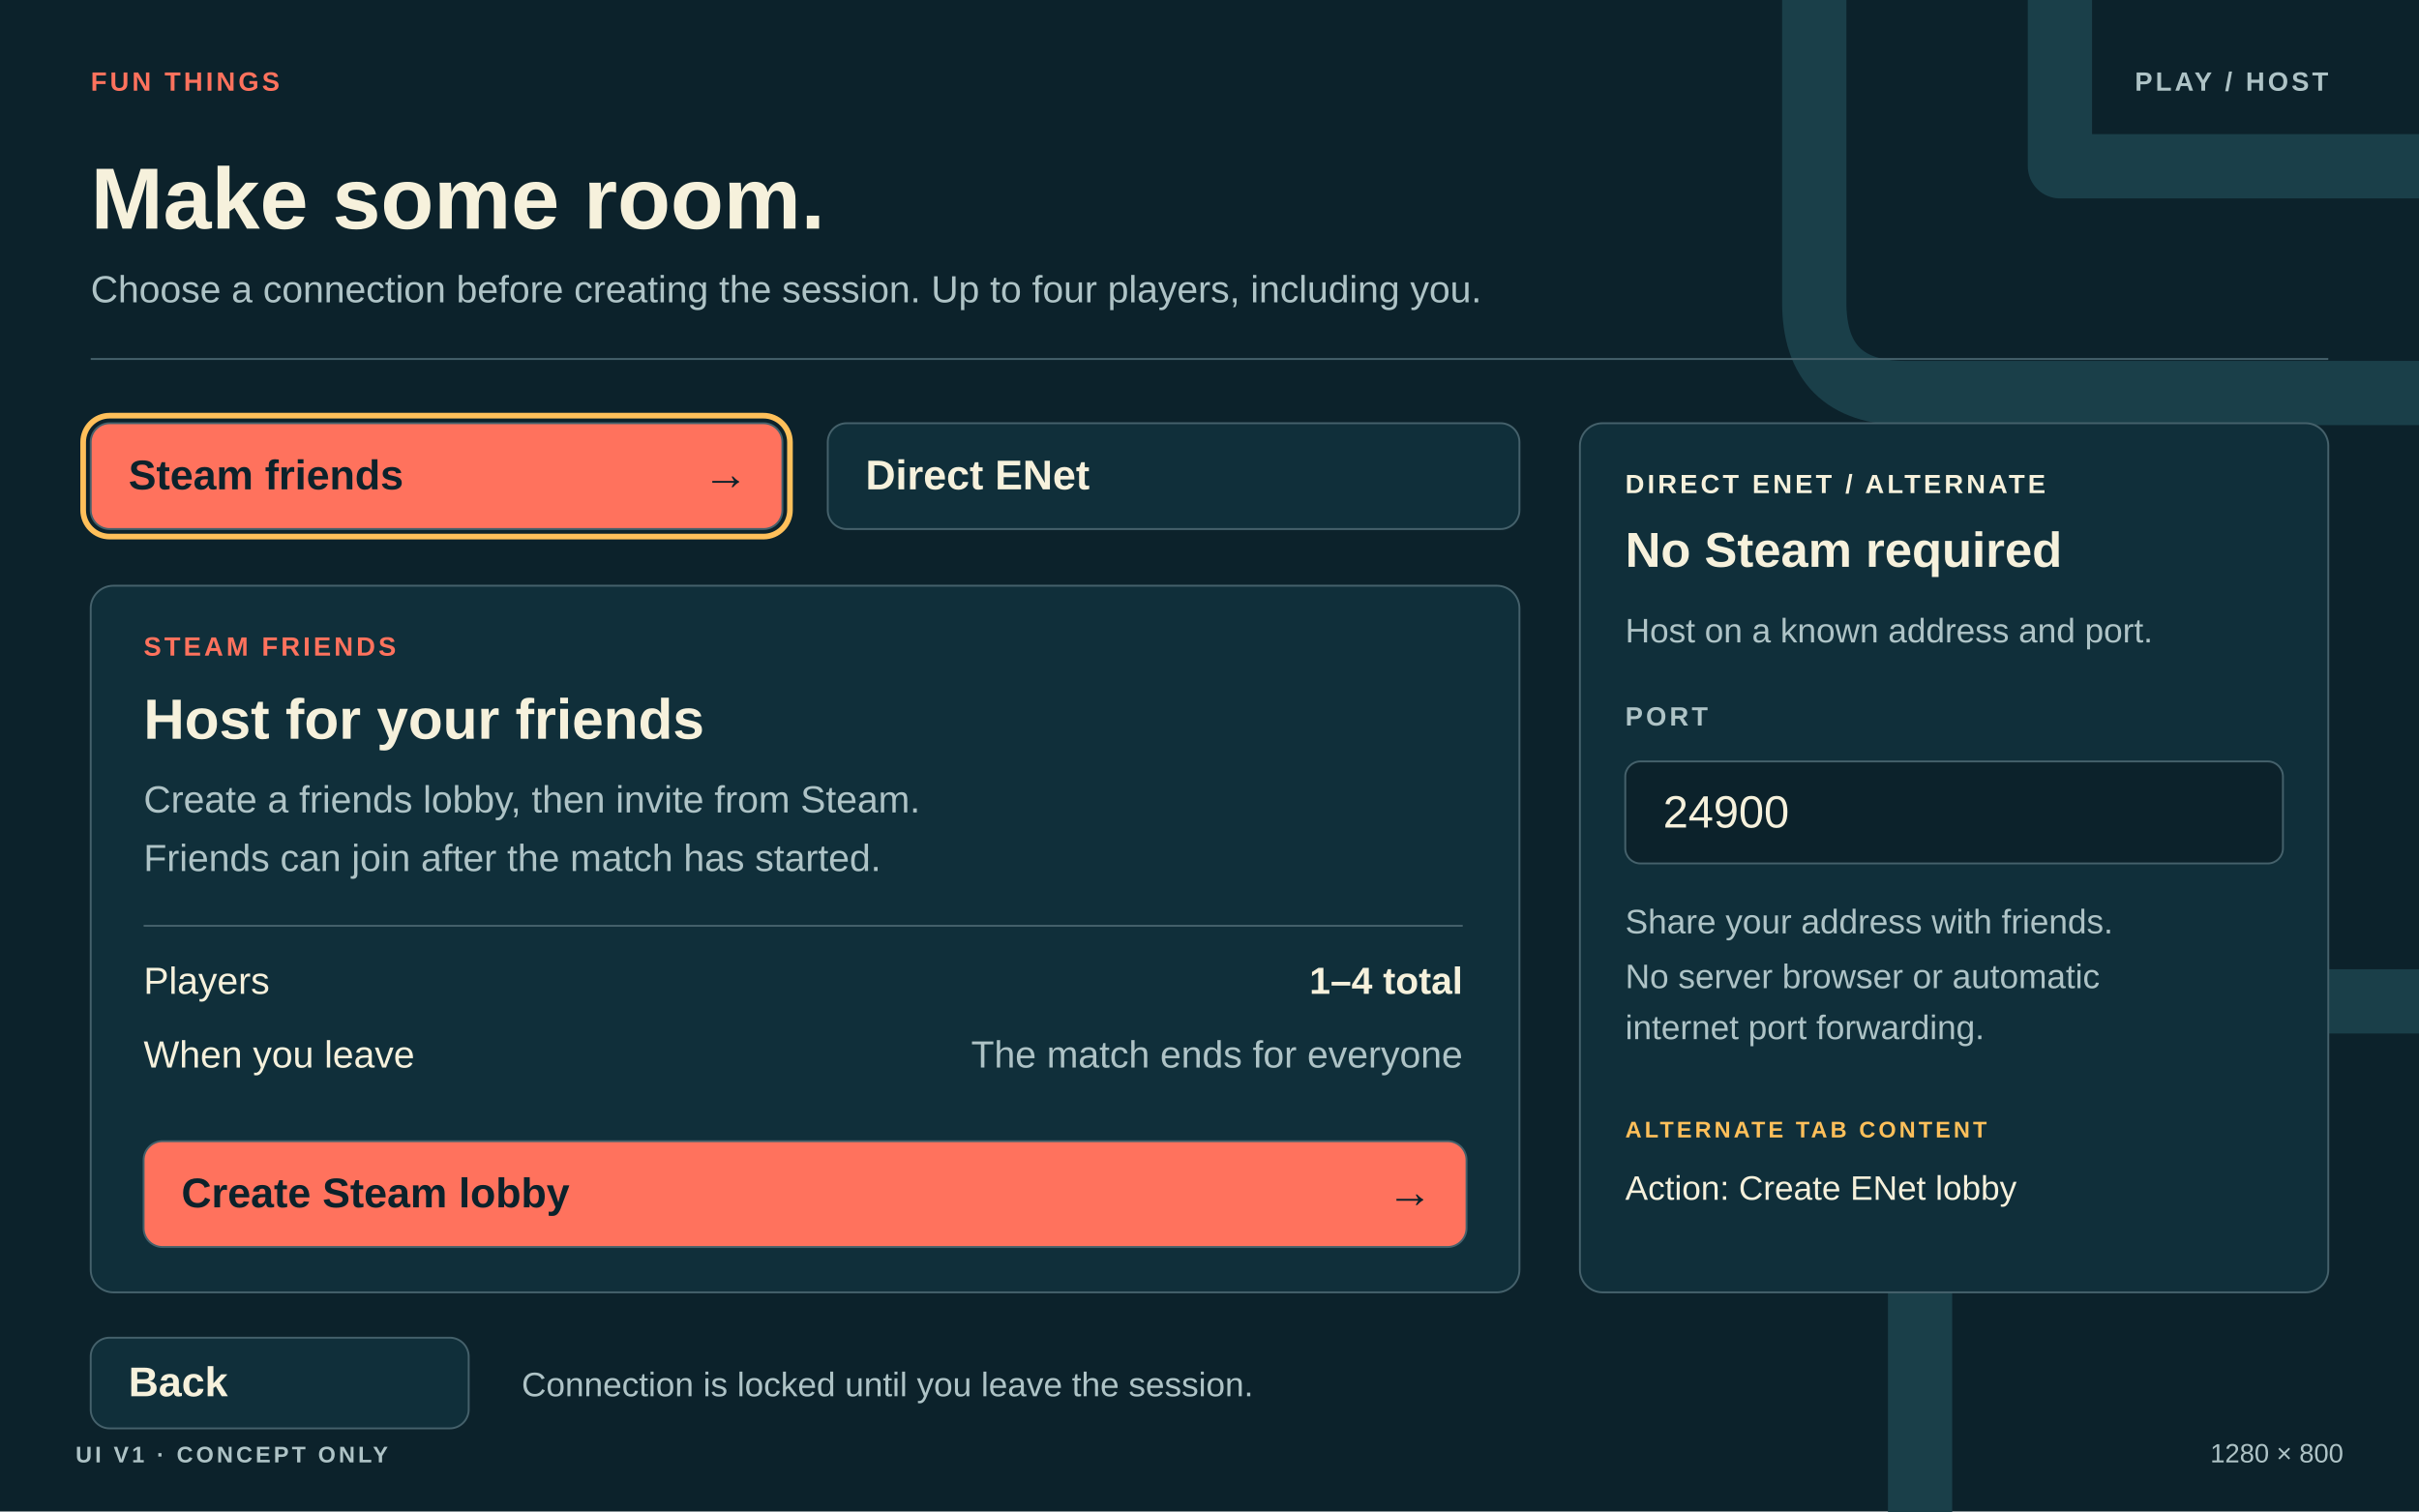
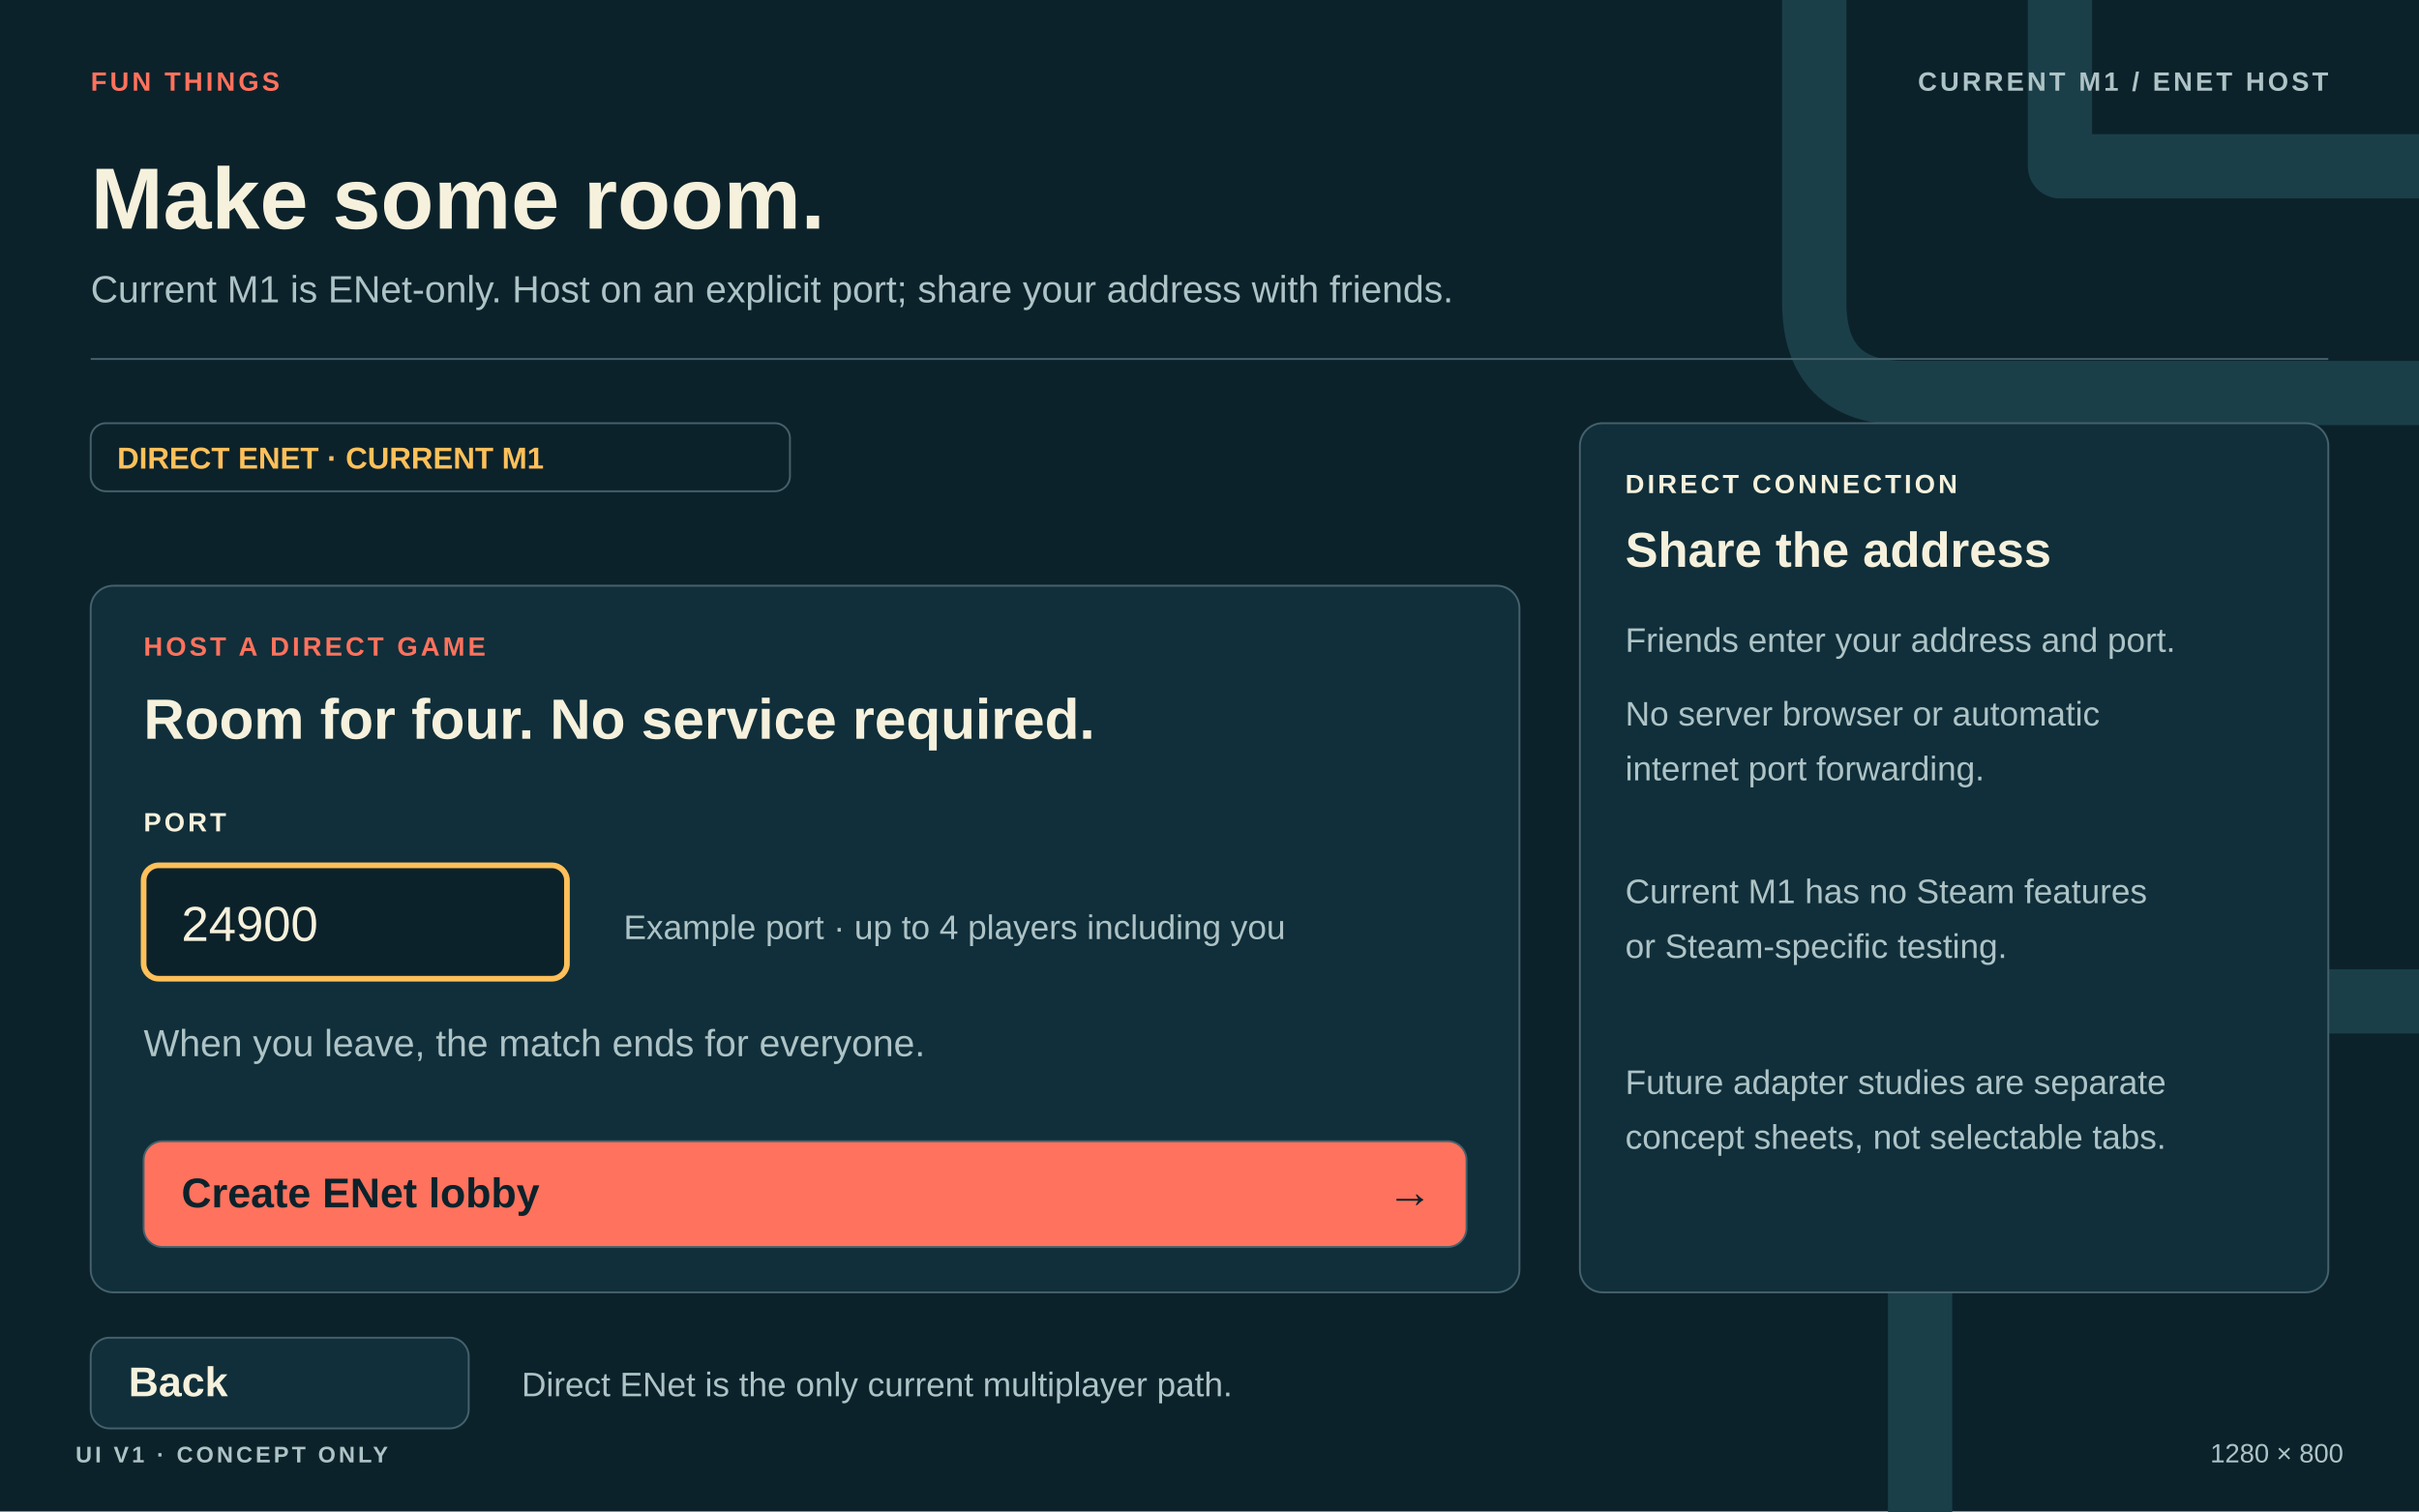
<svg xmlns="http://www.w3.org/2000/svg" width="1280" height="800" viewBox="0 0 1280 800" role="img" aria-labelledby="title description">
  <defs>
    <linearGradient id="menu-shade">
      <stop stop-color="#0C222B" />
      <stop offset="0.53" stop-color="#0C222B" stop-opacity=".94" />
      <stop offset="1" stop-color="#0C222B" stop-opacity=".08" />
    </linearGradient>
    <linearGradient id="edge-shade" x1="0" y1="0" x2="0" y2="1">
      <stop stop-color="#0C222B" stop-opacity="0" />
      <stop offset="1" stop-color="#0C222B" stop-opacity=".92" />
    </linearGradient>
    <radialGradient id="damage-shade">
      <stop offset=".62" stop-color="#FF725D" stop-opacity="0" />
      <stop offset="1" stop-color="#FF725D" stop-opacity=".36" />
    </radialGradient>
  </defs>
  <g font-family="Segoe UI, system-ui, Arial, sans-serif">
    <rect x="0" y="0" width="1280" height="800" rx="0" fill="#0C222B" />
    <path d="M960 -30 V160 Q960 208 1008 208 H1300 M1090 -30 V88 H1300 M1300 530 H1080 Q1016 530 1016 594 V850" fill="none" stroke="#1A3F49" stroke-width="34" stroke-linecap="round" stroke-linejoin="round" />
    <text x="48" y="48" font-size="14" fill="#FF725D" font-weight="650" letter-spacing="1.6">FUN THINGS</text>
-     <text x="1232" y="48" font-size="14" fill="#AEC3C6" font-weight="650" letter-spacing="1.6" text-anchor="end">PLAY / HOST</text>
+     <text x="1232" y="48" font-size="14" fill="#AEC3C6" font-weight="650" letter-spacing="1.6" text-anchor="end">CURRENT M1 / ENET HOST</text>
    <text x="48" y="121" font-size="46" fill="#F6F1DC" font-weight="750">Make some room.</text>
-     <text x="48" y="160" font-size="20" fill="#AEC3C6" font-weight="400">Choose a connection before creating the session. Up to four players, including you.</text>
+     <text x="48" y="160" font-size="20" fill="#AEC3C6" font-weight="400">Current M1 is ENet-only. Host on an explicit port; share your address with friends.</text>
    <path d="M48 190 L1232 190" fill="none" stroke="#45616B" stroke-width="1" />
-     <rect x="48" y="224" width="366" height="56" rx="10" fill="#FF725D" stroke="#45616B" />
-     <rect x="44" y="220" width="374" height="64" rx="14" fill="none" stroke="#FFC05A" stroke-width="3" />
-     <text x="68" y="259.0" font-size="22" fill="#0C222B" font-weight="650">Steam friends</text>
-     <text x="384" y="259.0" font-size="24" fill="#0C222B" font-weight="600" text-anchor="middle">→</text>
-     <rect x="438" y="224" width="366" height="56" rx="10" fill="#102F3A" stroke="#45616B" />
-     <text x="458" y="259.0" font-size="22" fill="#F6F1DC" font-weight="650">Direct ENet</text>
+     <rect x="48" y="224" width="370" height="36" rx="8" fill="#0C222B" stroke="#45616B" />
+     <text x="62" y="248" font-size="16" fill="#FFC05A" font-weight="600">DIRECT ENET · CURRENT M1</text>
    <rect x="48" y="310" width="756" height="374" rx="12" fill="#102F3A" stroke="#45616B" />
-     <text x="76" y="347" font-size="14" fill="#FF725D" font-weight="650" letter-spacing="1.6">STEAM FRIENDS</text>
-     <text x="76" y="391" font-size="30" fill="#F6F1DC" font-weight="700">Host for your friends</text>
-     <text x="76" y="430" font-size="20" fill="#AEC3C6" font-weight="400">Create a friends lobby, then invite from Steam.</text>
-     <text x="76" y="461" font-size="20" fill="#AEC3C6" font-weight="400">Friends can join after the match has started.</text>
-     <path d="M76 490 L774 490" fill="none" stroke="#45616B" stroke-width="1" />
-     <text x="76" y="526" font-size="20" fill="#F6F1DC" font-weight="400">Players</text>
-     <text x="774" y="526" font-size="20" fill="#F6F1DC" font-weight="650" text-anchor="end">1–4 total</text>
-     <text x="76" y="565" font-size="20" fill="#F6F1DC" font-weight="400">When you leave</text>
-     <text x="774" y="565" font-size="20" fill="#AEC3C6" font-weight="400" text-anchor="end">The match ends for everyone</text>
+     <text x="76" y="347" font-size="14" fill="#FF725D" font-weight="650" letter-spacing="1.6">HOST A DIRECT GAME</text>
+     <text x="76" y="391" font-size="30" fill="#F6F1DC" font-weight="700">Room for four. No service required.</text>
+     <text x="76" y="440" font-size="14" fill="#F6F1DC" font-weight="650" letter-spacing="1.6">PORT</text>
+     <rect x="76" y="458" width="224" height="60" rx="8" fill="#0C222B" stroke="#FFC05A" stroke-width="3" />
+     <text x="96" y="498" font-size="26" fill="#F6F1DC" font-weight="400">24900</text>
+     <text x="330" y="497" font-size="18" fill="#AEC3C6" font-weight="400">Example port · up to 4 players including you</text>
+     <text x="76" y="559" font-size="20" fill="#AEC3C6" font-weight="400">When you leave, the match ends for everyone.</text>
    <rect x="76" y="604" width="700" height="56" rx="10" fill="#FF725D" stroke="#45616B" />
-     <text x="96" y="639.0" font-size="22" fill="#0C222B" font-weight="650">Create Steam lobby</text>
+     <text x="96" y="639.0" font-size="22" fill="#0C222B" font-weight="650">Create ENet lobby</text>
    <text x="746" y="639.0" font-size="24" fill="#0C222B" font-weight="600" text-anchor="middle">→</text>
    <rect x="836" y="224" width="396" height="460" rx="12" fill="#102F3A" stroke="#45616B" />
-     <text x="860" y="261" font-size="14" fill="#F6F1DC" font-weight="650" letter-spacing="1.6">DIRECT ENET / ALTERNATE</text>
-     <text x="860" y="300" font-size="26" fill="#F6F1DC" font-weight="700">No Steam required</text>
-     <text x="860" y="340" font-size="18" fill="#AEC3C6" font-weight="400">Host on a known address and port.</text>
-     <text x="860" y="384" font-size="14" fill="#AEC3C6" font-weight="650" letter-spacing="1.6">PORT</text>
-     <rect x="860" y="403" width="348" height="54" rx="8" fill="#0C222B" stroke="#45616B" />
-     <text x="880" y="438" font-size="24" fill="#F6F1DC" font-weight="400">24900</text>
-     <text x="860" y="494" font-size="18" fill="#AEC3C6" font-weight="400">Share your address with friends.</text>
-     <text x="860" y="523" font-size="18" fill="#AEC3C6" font-weight="400">No server browser or automatic</text>
-     <text x="860" y="550" font-size="18" fill="#AEC3C6" font-weight="400">internet port forwarding.</text>
-     <text x="860" y="602" font-size="12" fill="#FFC05A" font-weight="650" letter-spacing="1.6">ALTERNATE TAB CONTENT</text>
-     <text x="860" y="635" font-size="18" fill="#F6F1DC" font-weight="400">Action: Create ENet lobby</text>
+     <text x="860" y="261" font-size="14" fill="#F6F1DC" font-weight="650" letter-spacing="1.6">DIRECT CONNECTION</text>
+     <text x="860" y="300" font-size="26" fill="#F6F1DC" font-weight="700">Share the address</text>
+     <text x="860" y="345" font-size="18" fill="#AEC3C6" font-weight="400">Friends enter your address and port.</text>
+     <text x="860" y="384" font-size="18" fill="#AEC3C6" font-weight="400">No server browser or automatic</text>
+     <text x="860" y="413" font-size="18" fill="#AEC3C6" font-weight="400">internet port forwarding.</text>
+     <text x="860" y="478" font-size="18" fill="#AEC3C6" font-weight="400">Current M1 has no Steam features</text>
+     <text x="860" y="507" font-size="18" fill="#AEC3C6" font-weight="400">or Steam-specific testing.</text>
+     <text x="860" y="579" font-size="18" fill="#AEC3C6" font-weight="400">Future adapter studies are separate</text>
+     <text x="860" y="608" font-size="18" fill="#AEC3C6" font-weight="400">concept sheets, not selectable tabs.</text>
    <rect x="48" y="708" width="200" height="48" rx="10" fill="#102F3A" stroke="#45616B" />
    <text x="68" y="739.0" font-size="22" fill="#F6F1DC" font-weight="650">Back</text>
-     <text x="276" y="739" font-size="18" fill="#AEC3C6" font-weight="400">Connection is locked until you leave the session.</text>
+     <text x="276" y="739" font-size="18" fill="#AEC3C6" font-weight="400">Direct ENet is the only current multiplayer path.</text>
    <text x="40" y="774" font-size="12" fill="#AEC3C6" font-weight="650" letter-spacing="1.6">UI V1 · CONCEPT ONLY</text>
    <text x="1240" y="774" font-size="14" fill="#AEC3C6" font-weight="500" text-anchor="end">1280 × 800</text>
  </g>
</svg>
